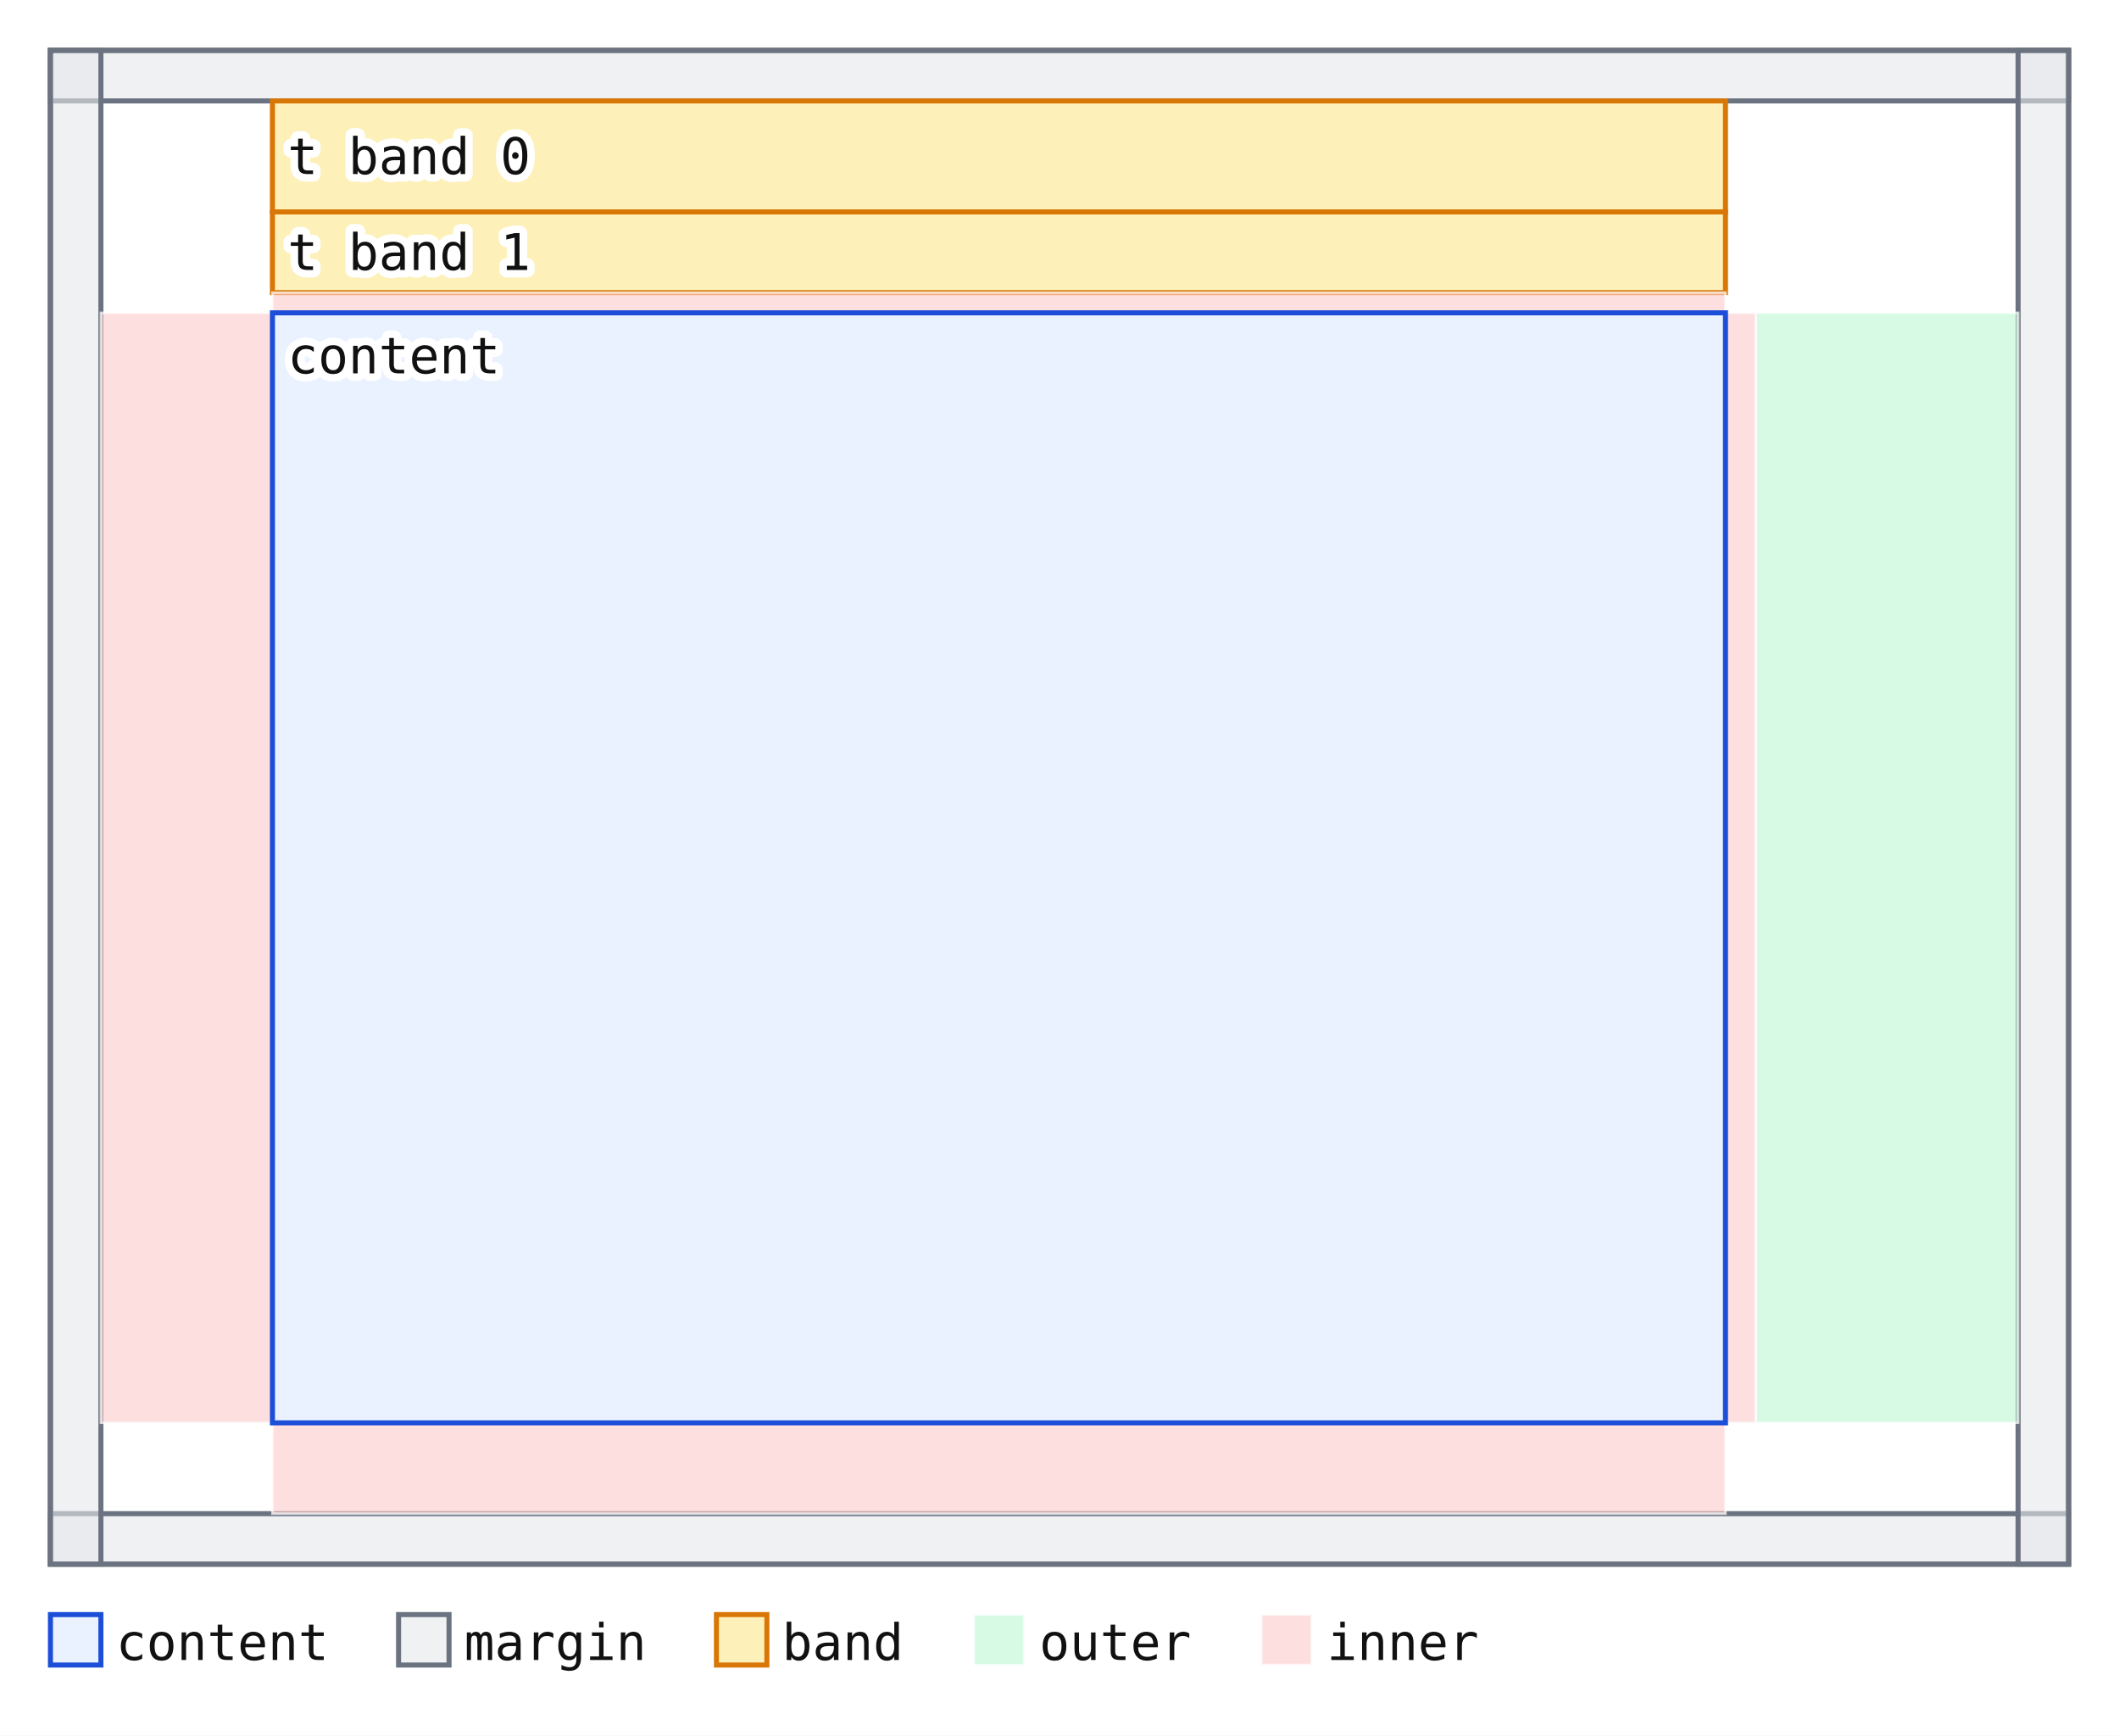
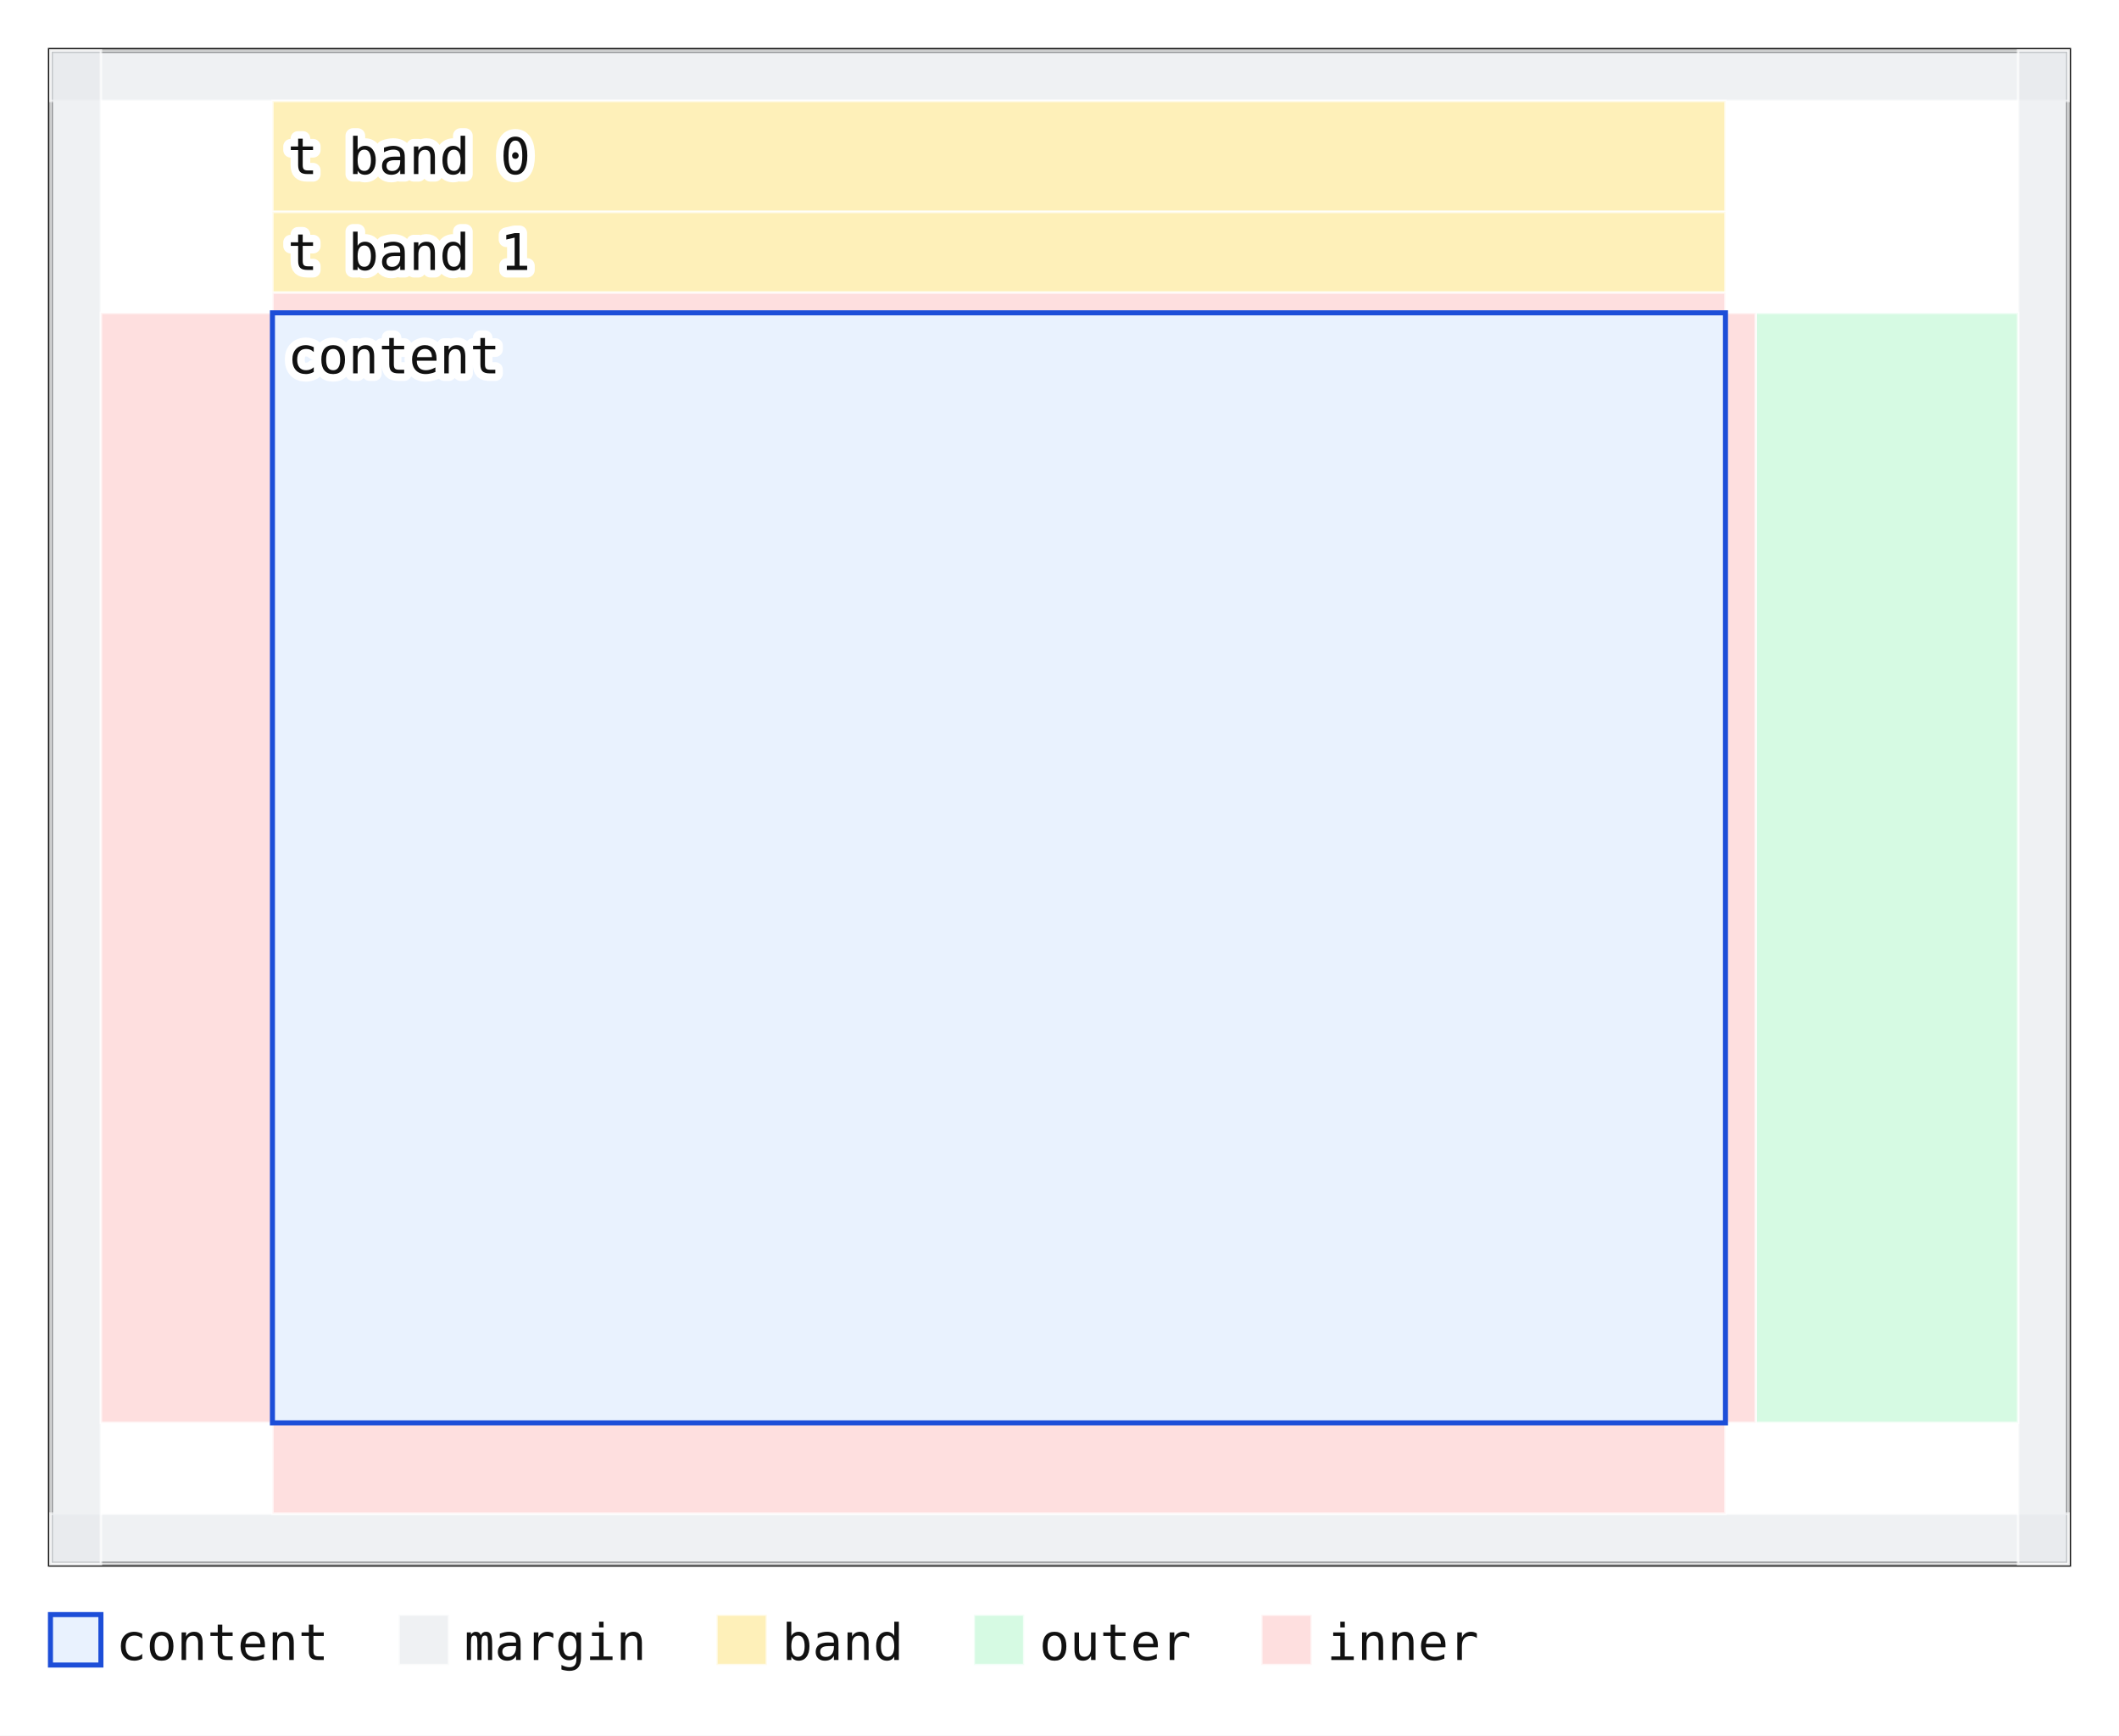
<svg xmlns="http://www.w3.org/2000/svg" viewBox="-10 -10 420 344" font-family="monospace" font-size="10">
  <rect x="-10" y="-10" width="420" height="344" fill="#ffffff" />
  <rect x="0" y="0" width="400" height="300" fill="none" stroke="#111111" stroke-width="1" />
-   <rect x="0" y="0" width="400" height="10" fill="#e5e7eb" fill-opacity="0.6" stroke="#6b7280" />
-   <rect x="44" y="10" width="288" height="22" fill="#fde68a" fill-opacity="0.6" stroke="#d97706" />
+   <rect x="0" y="0" width="400" height="10" fill="#e5e7eb" fill-opacity="0.6" stroke="#ffffff" stroke-width="0.5" stroke-opacity="0.7" />
+   <rect x="44" y="10" width="288" height="22" fill="#fde68a" fill-opacity="0.6" stroke="#ffffff" stroke-width="0.5" stroke-opacity="0.7" />
  <text x="47" y="24.5" fill="#111111" stroke="#ffffff" stroke-width="3" stroke-linejoin="round" paint-order="stroke">t band 0</text>
-   <rect x="44" y="32" width="288" height="16" fill="#fde68a" fill-opacity="0.6" stroke="#d97706" />
+   <rect x="44" y="32" width="288" height="16" fill="#fde68a" fill-opacity="0.6" stroke="#ffffff" stroke-width="0.5" stroke-opacity="0.7" />
  <text x="47" y="43.5" fill="#111111" stroke="#ffffff" stroke-width="3" stroke-linejoin="round" paint-order="stroke">t band 1</text>
  <rect x="44" y="48" width="288" height="4" fill="#fecaca" fill-opacity="0.6" stroke="#ffffff" stroke-width="0.5" stroke-opacity="0.7" />
-   <rect x="0" y="290" width="400" height="10" fill="#e5e7eb" fill-opacity="0.6" stroke="#6b7280" />
+   <rect x="0" y="290" width="400" height="10" fill="#e5e7eb" fill-opacity="0.6" stroke="#ffffff" stroke-width="0.5" stroke-opacity="0.7" />
  <rect x="44" y="272" width="288" height="18" fill="#fecaca" fill-opacity="0.6" stroke="#ffffff" stroke-width="0.5" stroke-opacity="0.7" />
-   <rect x="0" y="0" width="10" height="300" fill="#e5e7eb" fill-opacity="0.6" stroke="#6b7280" />
+   <rect x="0" y="0" width="10" height="300" fill="#e5e7eb" fill-opacity="0.6" stroke="#ffffff" stroke-width="0.5" stroke-opacity="0.7" />
  <rect x="10" y="52" width="34" height="220" fill="#fecaca" fill-opacity="0.6" stroke="#ffffff" stroke-width="0.5" stroke-opacity="0.7" />
-   <rect x="390" y="0" width="10" height="300" fill="#e5e7eb" fill-opacity="0.6" stroke="#6b7280" />
+   <rect x="390" y="0" width="10" height="300" fill="#e5e7eb" fill-opacity="0.6" stroke="#ffffff" stroke-width="0.5" stroke-opacity="0.7" />
  <rect x="338" y="52" width="52" height="220" fill="#bbf7d0" fill-opacity="0.6" stroke="#ffffff" stroke-width="0.5" stroke-opacity="0.7" />
  <rect x="332" y="52" width="6" height="220" fill="#fecaca" fill-opacity="0.6" stroke="#ffffff" stroke-width="0.5" stroke-opacity="0.7" />
  <rect x="44" y="52" width="288" height="220" fill="#dbeafe" fill-opacity="0.6" stroke="#1d4ed8" />
  <text x="47" y="64" fill="#111111" stroke="#ffffff" stroke-width="3" stroke-linejoin="round" paint-order="stroke">content</text>
  <rect x="0" y="310" width="10" height="10" fill="#dbeafe" fill-opacity="0.6" stroke="#1d4ed8" />
  <text x="13" y="319" fill="#111111" stroke="#ffffff" stroke-width="3" stroke-linejoin="round" paint-order="stroke">content</text>
-   <rect x="69" y="310" width="10" height="10" fill="#e5e7eb" fill-opacity="0.6" stroke="#6b7280" />
+   <rect x="69" y="310" width="10" height="10" fill="#e5e7eb" fill-opacity="0.6" stroke="#ffffff" stroke-width="0.5" stroke-opacity="0.7" />
  <text x="82" y="319" fill="#111111" stroke="#ffffff" stroke-width="3" stroke-linejoin="round" paint-order="stroke">margin</text>
-   <rect x="132" y="310" width="10" height="10" fill="#fde68a" fill-opacity="0.6" stroke="#d97706" />
+   <rect x="132" y="310" width="10" height="10" fill="#fde68a" fill-opacity="0.6" stroke="#ffffff" stroke-width="0.5" stroke-opacity="0.7" />
  <text x="145" y="319" fill="#111111" stroke="#ffffff" stroke-width="3" stroke-linejoin="round" paint-order="stroke">band</text>
  <rect x="183" y="310" width="10" height="10" fill="#bbf7d0" fill-opacity="0.6" stroke="#ffffff" stroke-width="0.5" stroke-opacity="0.7" />
  <text x="196" y="319" fill="#111111" stroke="#ffffff" stroke-width="3" stroke-linejoin="round" paint-order="stroke">outer</text>
  <rect x="240" y="310" width="10" height="10" fill="#fecaca" fill-opacity="0.6" stroke="#ffffff" stroke-width="0.5" stroke-opacity="0.7" />
  <text x="253" y="319" fill="#111111" stroke="#ffffff" stroke-width="3" stroke-linejoin="round" paint-order="stroke">inner</text>
</svg>
